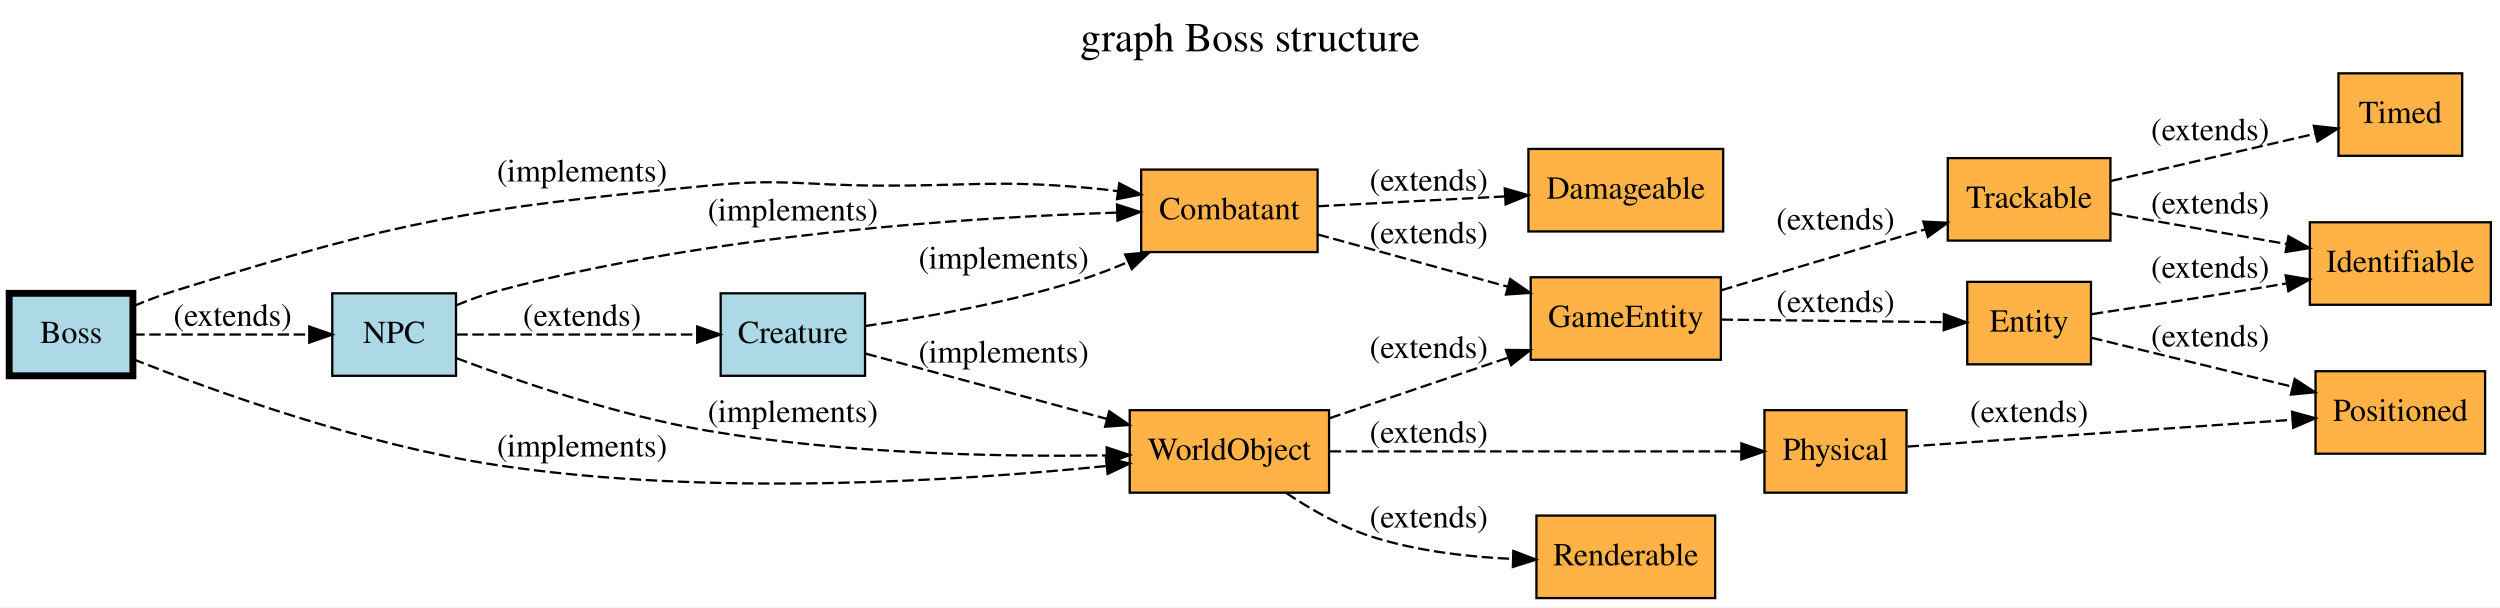
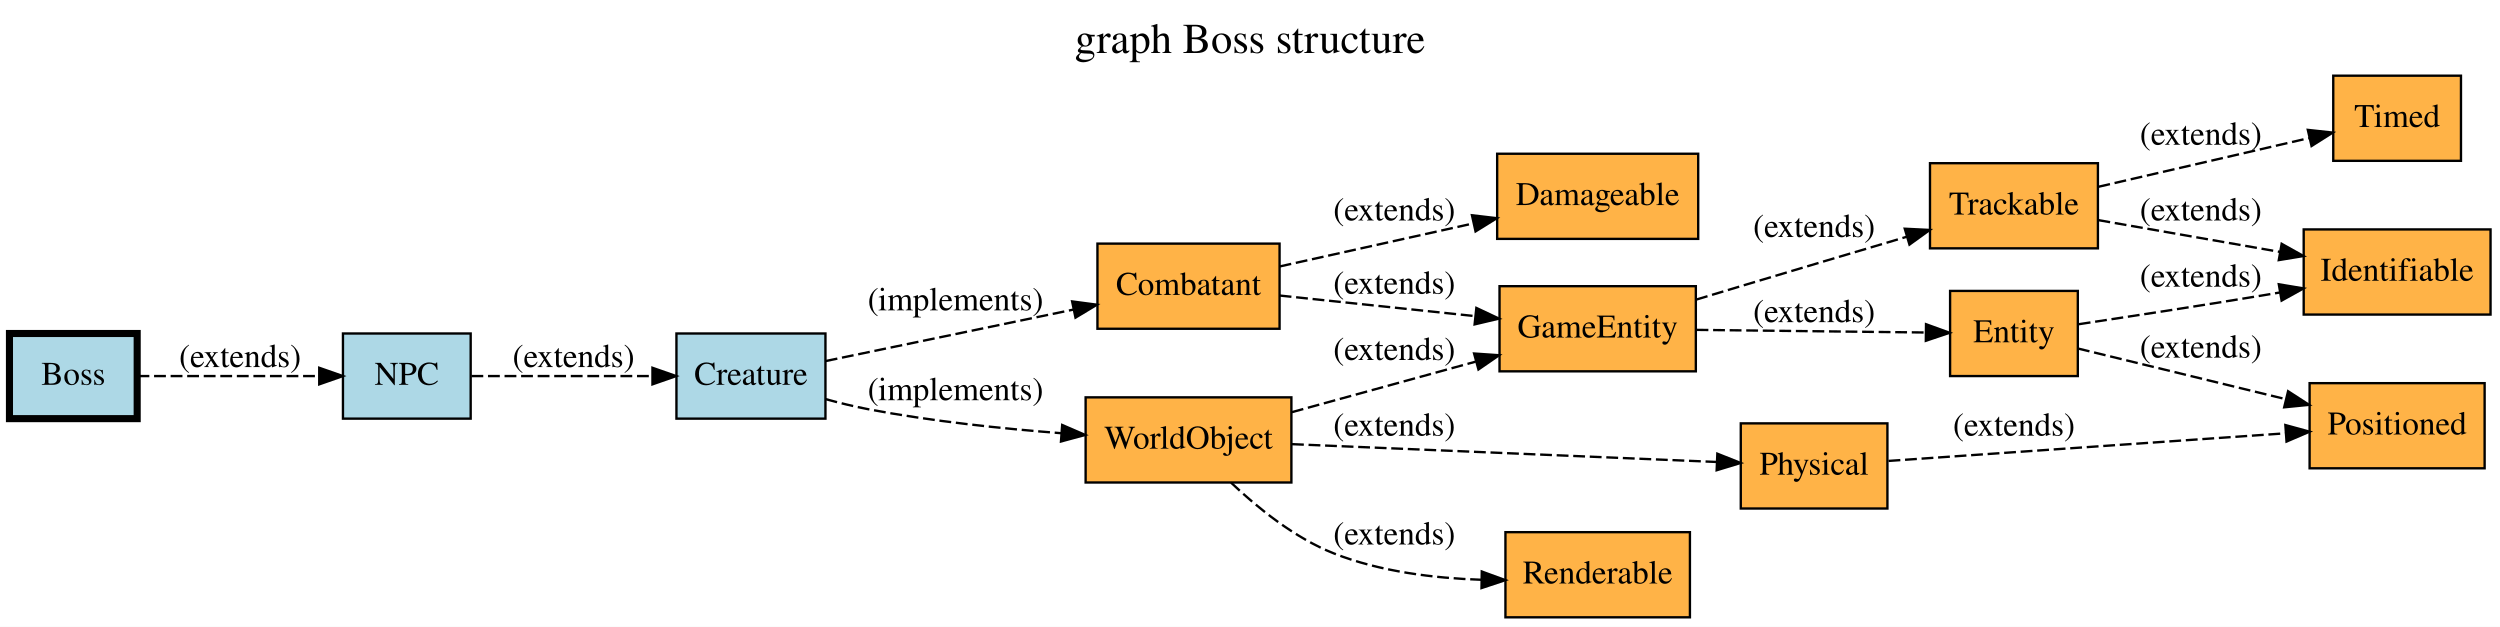
- <svg xmlns="http://www.w3.org/2000/svg" width="1091pt" height="265pt" viewBox="0.00 0.00 1091.00 265.00">
+ <svg xmlns="http://www.w3.org/2000/svg" width="1057pt" height="265pt" viewBox="0.00 0.00 1057.00 265.00">
  <g id="graph0" class="graph" transform="scale(1 1) rotate(0) translate(4 261)">
-     <polygon fill="white" stroke="transparent" points="-4,4 -4,-261 1087,-261 1087,4 -4,4" />
-     <text text-anchor="middle" x="541.5" y="-238.6" font-family="Times,serif" font-size="18.00">graph Boss structure</text>
+     <polygon fill="white" stroke="transparent" points="-4,4 -4,-261 1053,-261 1053,4 -4,4" />
+     <text text-anchor="middle" x="524.5" y="-238.6" font-family="Times,serif" font-size="18.00">graph Boss structure</text>
    <g id="node1" class="node">
-       <polygon fill="#add8e6" stroke="black" stroke-width="3" points="54,-133 0,-133 0,-97 54,-97 54,-133" />
-       <text text-anchor="middle" x="27" y="-111.3" font-family="Times,serif" font-size="14.00">Boss</text>
+       <polygon fill="#add8e6" stroke="black" stroke-width="3" points="54,-120 0,-120 0,-84 54,-84 54,-120" />
+       <text text-anchor="middle" x="27" y="-98.3" font-family="Times,serif" font-size="14.00">Boss</text>
+     </g>
+     <g id="node8" class="node">
+       <polygon fill="#add8e6" stroke="black" points="195,-120 141,-120 141,-84 195,-84 195,-120" />
+       <text text-anchor="middle" x="168" y="-98.3" font-family="Times,serif" font-size="14.00">NPC</text>
+     </g>
+     <g id="edge1" class="edge">
+       <path fill="none" stroke="black" stroke-dasharray="5,2" d="M54.14,-102C75.79,-102 106.78,-102 130.81,-102" />
+       <polygon fill="black" stroke="black" points="130.97,-105.5 140.97,-102 130.97,-98.5 130.97,-105.5" />
+       <text text-anchor="middle" x="97.5" y="-105.8" font-family="Times,serif" font-size="14.00">(extends)</text>
    </g>
    <g id="node2" class="node">
-       <polygon fill="#ffb347" stroke="black" points="571,-187 494,-187 494,-151 571,-151 571,-187" />
-       <text text-anchor="middle" x="532.5" y="-165.3" font-family="Times,serif" font-size="14.00">Combatant</text>
+       <polygon fill="#ffb347" stroke="black" points="537,-158 460,-158 460,-122 537,-122 537,-158" />
+       <text text-anchor="middle" x="498.5" y="-136.3" font-family="Times,serif" font-size="14.00">Combatant</text>
+     </g>
+     <g id="node4" class="node">
+       <polygon fill="#ffb347" stroke="black" points="714,-196 629,-196 629,-160 714,-160 714,-196" />
+       <text text-anchor="middle" x="671.5" y="-174.3" font-family="Times,serif" font-size="14.00">Damageable</text>
+     </g>
+     <g id="edge9" class="edge">
+       <path fill="none" stroke="black" stroke-dasharray="5,2" d="M537.03,-148.34C561.09,-153.69 592.64,-160.7 619.03,-166.56" />
+       <polygon fill="black" stroke="black" points="618.34,-169.99 628.86,-168.75 619.86,-163.16 618.34,-169.99" />
+       <text text-anchor="middle" x="585.5" y="-167.8" font-family="Times,serif" font-size="14.00">(extends)</text>
+     </g>
+     <g id="node6" class="node">
+       <polygon fill="#ffb347" stroke="black" points="713,-140 630,-140 630,-104 713,-104 713,-140" />
+       <text text-anchor="middle" x="671.5" y="-118.3" font-family="Times,serif" font-size="14.00">GameEntity</text>
+     </g>
+     <g id="edge8" class="edge">
+       <path fill="none" stroke="black" stroke-dasharray="5,2" d="M537.03,-136.05C561.24,-133.5 593.05,-130.15 619.54,-127.36" />
+       <polygon fill="black" stroke="black" points="620.2,-130.81 629.77,-126.29 619.46,-123.85 620.2,-130.81" />
+       <text text-anchor="middle" x="585.5" y="-136.8" font-family="Times,serif" font-size="14.00">(extends)</text>
+     </g>
+     <g id="node3" class="node">
+       <polygon fill="#add8e6" stroke="black" points="345,-120 282,-120 282,-84 345,-84 345,-120" />
+       <text text-anchor="middle" x="313.5" y="-98.3" font-family="Times,serif" font-size="14.00">Creature</text>
+     </g>
+     <g id="edge3" class="edge">
+       <path fill="none" stroke="black" stroke-dasharray="5,2" d="M345.13,-108.36C373.72,-114.3 416.81,-123.24 449.88,-130.11" />
+       <polygon fill="black" stroke="black" points="449.29,-133.56 459.79,-132.17 450.71,-126.71 449.29,-133.56" />
+       <text text-anchor="middle" x="400" y="-129.8" font-family="Times,serif" font-size="14.00">(implements)</text>
+     </g>
+     <g id="node14" class="node">
+       <polygon fill="#ffb347" stroke="black" points="542,-93 455,-93 455,-57 542,-57 542,-93" />
+       <text text-anchor="middle" x="498.5" y="-71.3" font-family="Times,serif" font-size="14.00">WorldObject</text>
+     </g>
+     <g id="edge4" class="edge">
+       <path fill="none" stroke="black" stroke-dasharray="5,2" d="M345.08,-92.25C350.98,-90.63 357.15,-89.12 363,-88 389.73,-82.89 419.86,-79.75 444.81,-77.83" />
+       <polygon fill="black" stroke="black" points="445.09,-81.32 454.81,-77.11 444.58,-74.34 445.09,-81.32" />
+       <text text-anchor="middle" x="400" y="-91.8" font-family="Times,serif" font-size="14.00">(implements)</text>
+     </g>
+     <g id="node5" class="node">
+       <polygon fill="#ffb347" stroke="black" points="874.5,-138 820.5,-138 820.5,-102 874.5,-102 874.5,-138" />
+       <text text-anchor="middle" x="847.5" y="-116.3" font-family="Times,serif" font-size="14.00">Entity</text>
+     </g>
+     <g id="node7" class="node">
+       <polygon fill="#ffb347" stroke="black" points="1049,-164 970,-164 970,-128 1049,-128 1049,-164" />
+       <text text-anchor="middle" x="1009.5" y="-142.3" font-family="Times,serif" font-size="14.00">Identifiable</text>
+     </g>
+     <g id="edge13" class="edge">
+       <path fill="none" stroke="black" stroke-dasharray="5,2" d="M874.9,-123.92C895.83,-127.07 925.81,-131.66 952,-136 954.63,-136.44 957.32,-136.89 960.04,-137.35" />
+       <polygon fill="black" stroke="black" points="959.47,-140.81 969.92,-139.06 960.66,-133.91 959.47,-140.81" />
+       <text text-anchor="middle" x="926.5" y="-139.8" font-family="Times,serif" font-size="14.00">(extends)</text>
+     </g>
+     <g id="node10" class="node">
+       <polygon fill="#ffb347" stroke="black" points="1046.5,-99 972.5,-99 972.5,-63 1046.5,-63 1046.5,-99" />
+       <text text-anchor="middle" x="1009.5" y="-77.3" font-family="Times,serif" font-size="14.00">Positioned</text>
+     </g>
+     <g id="edge14" class="edge">
+       <path fill="none" stroke="black" stroke-dasharray="5,2" d="M874.56,-113.65C898.33,-107.85 933.97,-99.17 962.52,-92.21" />
+       <polygon fill="black" stroke="black" points="963.4,-95.59 972.29,-89.83 961.75,-88.79 963.4,-95.59" />
+       <text text-anchor="middle" x="926.5" y="-109.8" font-family="Times,serif" font-size="14.00">(extends)</text>
+     </g>
+     <g id="edge10" class="edge">
+       <path fill="none" stroke="black" stroke-dasharray="5,2" d="M713.3,-121.53C742.6,-121.19 781.75,-120.74 810.02,-120.42" />
+       <polygon fill="black" stroke="black" points="810.32,-123.92 820.28,-120.3 810.24,-116.92 810.32,-123.92" />
+       <text text-anchor="middle" x="763" y="-124.8" font-family="Times,serif" font-size="14.00">(extends)</text>
+     </g>
+     <g id="node13" class="node">
+       <polygon fill="#ffb347" stroke="black" points="883,-192 812,-192 812,-156 883,-156 883,-192" />
+       <text text-anchor="middle" x="847.5" y="-170.3" font-family="Times,serif" font-size="14.00">Trackable</text>
+     </g>
+     <g id="edge11" class="edge">
+       <path fill="none" stroke="black" stroke-dasharray="5,2" d="M713.14,-134.32C719.45,-136.23 725.9,-138.17 732,-140 755.15,-146.94 780.95,-154.61 802.19,-160.9" />
+       <polygon fill="black" stroke="black" points="801.33,-164.3 811.91,-163.78 803.32,-157.58 801.33,-164.3" />
+       <text text-anchor="middle" x="763" y="-160.8" font-family="Times,serif" font-size="14.00">(extends)</text>
    </g>
    <g id="edge2" class="edge">
-       <path fill="none" stroke="black" stroke-dasharray="5,2" d="M54.18,-127.38C59.96,-129.81 66.12,-132.17 72,-134 172.8,-165.32 199.95,-169.73 305,-180 337.73,-183.2 346.11,-180.18 379,-180 419.89,-179.78 430.26,-182.57 471,-179 475.18,-178.63 479.5,-178.14 483.82,-177.58" />
-       <polygon fill="black" stroke="black" points="484.45,-181.02 493.85,-176.14 483.46,-174.09 484.45,-181.02" />
-       <text text-anchor="middle" x="250" y="-181.8" font-family="Times,serif" font-size="14.00">(implements)</text>
+       <path fill="none" stroke="black" stroke-dasharray="5,2" d="M195.32,-102C216.7,-102 247.23,-102 271.76,-102" />
+       <polygon fill="black" stroke="black" points="271.86,-105.5 281.86,-102 271.86,-98.5 271.86,-105.5" />
+       <text text-anchor="middle" x="238.5" y="-105.8" font-family="Times,serif" font-size="14.00">(extends)</text>
    </g>
-     <g id="node8" class="node">
-       <polygon fill="#add8e6" stroke="black" points="195,-133 141,-133 141,-97 195,-97 195,-133" />
-       <text text-anchor="middle" x="168" y="-111.3" font-family="Times,serif" font-size="14.00">NPC</text>
+     <g id="node9" class="node">
+       <polygon fill="#ffb347" stroke="black" points="794,-82 732,-82 732,-46 794,-46 794,-82" />
+       <text text-anchor="middle" x="763" y="-60.3" font-family="Times,serif" font-size="14.00">Physical</text>
    </g>
-     <g id="edge1" class="edge">
-       <path fill="none" stroke="black" stroke-dasharray="5,2" d="M54.14,-115C75.79,-115 106.78,-115 130.81,-115" />
-       <polygon fill="black" stroke="black" points="130.97,-118.5 140.97,-115 130.97,-111.5 130.97,-118.5" />
-       <text text-anchor="middle" x="97.5" y="-118.8" font-family="Times,serif" font-size="14.00">(extends)</text>
+     <g id="edge12" class="edge">
+       <path fill="none" stroke="black" stroke-dasharray="5,2" d="M794.47,-66.12C836.66,-69.05 913.21,-74.37 962.41,-77.8" />
+       <polygon fill="black" stroke="black" points="962.25,-81.29 972.47,-78.49 962.74,-74.31 962.25,-81.29" />
+       <text text-anchor="middle" x="847.5" y="-76.8" font-family="Times,serif" font-size="14.00">(extends)</text>
    </g>
-     <g id="node14" class="node">
-       <polygon fill="#ffb347" stroke="black" points="576,-82 489,-82 489,-46 576,-46 576,-82" />
-       <text text-anchor="middle" x="532.5" y="-60.3" font-family="Times,serif" font-size="14.00">WorldObject</text>
+     <g id="node11" class="node">
+       <polygon fill="#ffb347" stroke="black" points="710.5,-36 632.5,-36 632.5,0 710.5,0 710.5,-36" />
+       <text text-anchor="middle" x="671.5" y="-14.3" font-family="Times,serif" font-size="14.00">Renderable</text>
    </g>
-     <g id="edge3" class="edge">
-       <path fill="none" stroke="black" stroke-dasharray="5,2" d="M54.07,-104.24C89.37,-90.31 154.68,-66.78 213,-58 305.73,-44.04 415.35,-51.2 478.8,-57.63" />
-       <polygon fill="black" stroke="black" points="478.65,-61.14 488.96,-58.7 479.38,-54.18 478.65,-61.14" />
-       <text text-anchor="middle" x="250" y="-61.8" font-family="Times,serif" font-size="14.00">(implements)</text>
+     <g id="node12" class="node">
+       <polygon fill="#ffb347" stroke="black" points="1036.5,-229 982.5,-229 982.5,-193 1036.5,-193 1036.5,-229" />
+       <text text-anchor="middle" x="1009.5" y="-207.3" font-family="Times,serif" font-size="14.00">Timed</text>
    </g>
-     <g id="node4" class="node">
-       <polygon fill="#ffb347" stroke="black" points="748,-196 663,-196 663,-160 748,-160 748,-196" />
-       <text text-anchor="middle" x="705.5" y="-174.3" font-family="Times,serif" font-size="14.00">Damageable</text>
+     <g id="edge15" class="edge">
+       <path fill="none" stroke="black" stroke-dasharray="5,2" d="M883.22,-167.92C905.67,-163.99 935.23,-158.82 959.99,-154.49" />
+       <polygon fill="black" stroke="black" points="960.68,-157.92 969.92,-152.75 959.47,-151.03 960.68,-157.92" />
+       <text text-anchor="middle" x="926.5" y="-167.8" font-family="Times,serif" font-size="14.00">(extends)</text>
+     </g>
+     <g id="edge16" class="edge">
+       <path fill="none" stroke="black" stroke-dasharray="5,2" d="M883.22,-182.03C909.51,-188.11 945.52,-196.44 972.19,-202.6" />
+       <polygon fill="black" stroke="black" points="971.74,-206.09 982.28,-204.94 973.32,-199.27 971.74,-206.09" />
+       <text text-anchor="middle" x="926.5" y="-199.8" font-family="Times,serif" font-size="14.00">(extends)</text>
    </g>
    <g id="edge5" class="edge">
-       <path fill="none" stroke="black" stroke-dasharray="5,2" d="M571.03,-170.98C594.98,-172.24 626.36,-173.89 652.68,-175.27" />
-       <polygon fill="black" stroke="black" points="652.69,-178.78 662.86,-175.81 653.06,-171.79 652.69,-178.78" />
-       <text text-anchor="middle" x="619.5" y="-177.8" font-family="Times,serif" font-size="14.00">(extends)</text>
+       <path fill="none" stroke="black" stroke-dasharray="5,2" d="M542.21,-86.74C565.77,-93.21 595.18,-101.3 619.89,-108.09" />
+       <polygon fill="black" stroke="black" points="619.24,-111.54 629.81,-110.81 621.09,-104.79 619.24,-111.54" />
+       <text text-anchor="middle" x="585.5" y="-108.8" font-family="Times,serif" font-size="14.00">(extends)</text>
    </g>
-     <g id="node6" class="node">
-       <polygon fill="#ffb347" stroke="black" points="747,-140 664,-140 664,-104 747,-104 747,-140" />
-       <text text-anchor="middle" x="705.5" y="-118.3" font-family="Times,serif" font-size="14.00">GameEntity</text>
-     </g>
-     <g id="edge4" class="edge">
-       <path fill="none" stroke="black" stroke-dasharray="5,2" d="M571.03,-158.69C595.35,-152 627.33,-143.21 653.89,-135.91" />
-       <polygon fill="black" stroke="black" points="655.06,-139.22 663.77,-133.19 653.2,-132.47 655.06,-139.22" />
-       <text text-anchor="middle" x="619.5" y="-154.8" font-family="Times,serif" font-size="14.00">(extends)</text>
-     </g>
-     <g id="node3" class="node">
-       <polygon fill="#add8e6" stroke="black" points="373.5,-133 310.5,-133 310.5,-97 373.5,-97 373.5,-133" />
-       <text text-anchor="middle" x="342" y="-111.3" font-family="Times,serif" font-size="14.00">Creature</text>
-     </g>
-     <g id="edge15" class="edge">
-       <path fill="none" stroke="black" stroke-dasharray="5,2" d="M373.56,-118.74C399.84,-122.48 438.55,-129.25 471,-140 476.67,-141.88 482.49,-144.17 488.18,-146.62" />
-       <polygon fill="black" stroke="black" points="487.02,-149.94 497.57,-150.88 489.91,-143.57 487.02,-149.94" />
-       <text text-anchor="middle" x="434" y="-143.8" font-family="Times,serif" font-size="14.00">(implements)</text>
-     </g>
-     <g id="edge16" class="edge">
-       <path fill="none" stroke="black" stroke-dasharray="5,2" d="M373.71,-106.69C402.19,-98.99 445.17,-87.36 479.09,-78.18" />
-       <polygon fill="black" stroke="black" points="480.1,-81.53 488.84,-75.54 478.27,-74.78 480.1,-81.53" />
-       <text text-anchor="middle" x="434" y="-102.8" font-family="Times,serif" font-size="14.00">(implements)</text>
-     </g>
-     <g id="node5" class="node">
-       <polygon fill="#ffb347" stroke="black" points="908.5,-138 854.5,-138 854.5,-102 908.5,-102 908.5,-138" />
-       <text text-anchor="middle" x="881.5" y="-116.3" font-family="Times,serif" font-size="14.00">Entity</text>
-     </g>
-     <g id="node7" class="node">
-       <polygon fill="#ffb347" stroke="black" points="1083,-164 1004,-164 1004,-128 1083,-128 1083,-164" />
-       <text text-anchor="middle" x="1043.5" y="-142.3" font-family="Times,serif" font-size="14.00">Identifiable</text>
-     </g>
-     <g id="edge19" class="edge">
-       <path fill="none" stroke="black" stroke-dasharray="5,2" d="M908.9,-123.92C929.83,-127.07 959.81,-131.66 986,-136 988.63,-136.44 991.32,-136.89 994.04,-137.35" />
-       <polygon fill="black" stroke="black" points="993.47,-140.81 1003.92,-139.06 994.66,-133.91 993.47,-140.81" />
-       <text text-anchor="middle" x="960.5" y="-139.8" font-family="Times,serif" font-size="14.00">(extends)</text>
-     </g>
-     <g id="node10" class="node">
-       <polygon fill="#ffb347" stroke="black" points="1080.5,-99 1006.5,-99 1006.5,-63 1080.5,-63 1080.5,-99" />
-       <text text-anchor="middle" x="1043.5" y="-77.3" font-family="Times,serif" font-size="14.00">Positioned</text>
-     </g>
-     <g id="edge20" class="edge">
-       <path fill="none" stroke="black" stroke-dasharray="5,2" d="M908.56,-113.65C932.33,-107.85 967.97,-99.17 996.52,-92.21" />
-       <polygon fill="black" stroke="black" points="997.4,-95.59 1006.29,-89.83 995.75,-88.79 997.4,-95.59" />
-       <text text-anchor="middle" x="960.5" y="-109.8" font-family="Times,serif" font-size="14.00">(extends)</text>
-     </g>
-     <g id="edge13" class="edge">
-       <path fill="none" stroke="black" stroke-dasharray="5,2" d="M747.3,-121.53C776.6,-121.19 815.75,-120.74 844.02,-120.42" />
-       <polygon fill="black" stroke="black" points="844.32,-123.92 854.28,-120.3 844.24,-116.92 844.32,-123.92" />
-       <text text-anchor="middle" x="797" y="-124.8" font-family="Times,serif" font-size="14.00">(extends)</text>
-     </g>
-     <g id="node13" class="node">
-       <polygon fill="#ffb347" stroke="black" points="917,-192 846,-192 846,-156 917,-156 917,-192" />
-       <text text-anchor="middle" x="881.5" y="-170.3" font-family="Times,serif" font-size="14.00">Trackable</text>
-     </g>
-     <g id="edge14" class="edge">
-       <path fill="none" stroke="black" stroke-dasharray="5,2" d="M747.14,-134.32C753.45,-136.23 759.9,-138.17 766,-140 789.15,-146.94 814.95,-154.61 836.19,-160.9" />
-       <polygon fill="black" stroke="black" points="835.33,-164.3 845.91,-163.78 837.32,-157.58 835.33,-164.3" />
-       <text text-anchor="middle" x="797" y="-160.8" font-family="Times,serif" font-size="14.00">(extends)</text>
-     </g>
-     <g id="edge10" class="edge">
-       <path fill="none" stroke="black" stroke-dasharray="5,2" d="M195.07,-127.75C200.86,-130.16 207.05,-132.41 213,-134 306.68,-158.99 420.44,-166.17 483.51,-168.22" />
-       <polygon fill="black" stroke="black" points="483.46,-171.72 493.56,-168.51 483.67,-164.72 483.46,-171.72" />
-       <text text-anchor="middle" x="342" y="-164.8" font-family="Times,serif" font-size="14.00">(implements)</text>
-     </g>
-     <g id="edge9" class="edge">
-       <path fill="none" stroke="black" stroke-dasharray="5,2" d="M195.12,-115C223.02,-115 267.61,-115 300.16,-115" />
-       <polygon fill="black" stroke="black" points="300.26,-118.5 310.26,-115 300.26,-111.5 300.26,-118.5" />
-       <text text-anchor="middle" x="250" y="-118.8" font-family="Times,serif" font-size="14.00">(extends)</text>
-     </g>
-     <g id="edge11" class="edge">
-       <path fill="none" stroke="black" stroke-dasharray="5,2" d="M195.09,-104.72C222.1,-94.6 265.79,-79.72 305,-73 363.96,-62.9 432.76,-61.62 478.92,-62.25" />
-       <polygon fill="black" stroke="black" points="478.94,-65.75 489,-62.42 479.06,-58.75 478.94,-65.75" />
-       <text text-anchor="middle" x="342" y="-76.8" font-family="Times,serif" font-size="14.00">(implements)</text>
-     </g>
-     <g id="node9" class="node">
-       <polygon fill="#ffb347" stroke="black" points="828,-82 766,-82 766,-46 828,-46 828,-82" />
-       <text text-anchor="middle" x="797" y="-60.3" font-family="Times,serif" font-size="14.00">Physical</text>
-     </g>
-     <g id="edge12" class="edge">
-       <path fill="none" stroke="black" stroke-dasharray="5,2" d="M828.47,-66.12C870.66,-69.05 947.21,-74.37 996.41,-77.8" />
-       <polygon fill="black" stroke="black" points="996.25,-81.29 1006.47,-78.49 996.74,-74.31 996.25,-81.29" />
-       <text text-anchor="middle" x="881.5" y="-76.8" font-family="Times,serif" font-size="14.00">(extends)</text>
-     </g>
-     <g id="node11" class="node">
-       <polygon fill="#ffb347" stroke="black" points="744.5,-36 666.5,-36 666.5,0 744.5,0 744.5,-36" />
-       <text text-anchor="middle" x="705.5" y="-14.3" font-family="Times,serif" font-size="14.00">Renderable</text>
-     </g>
-     <g id="node12" class="node">
-       <polygon fill="#ffb347" stroke="black" points="1070.5,-229 1016.5,-229 1016.5,-193 1070.5,-193 1070.5,-229" />
-       <text text-anchor="middle" x="1043.5" y="-207.3" font-family="Times,serif" font-size="14.00">Timed</text>
-     </g>
-     <g id="edge17" class="edge">
-       <path fill="none" stroke="black" stroke-dasharray="5,2" d="M917.22,-167.92C939.67,-163.99 969.23,-158.82 993.99,-154.49" />
-       <polygon fill="black" stroke="black" points="994.68,-157.92 1003.92,-152.75 993.47,-151.03 994.68,-157.92" />
-       <text text-anchor="middle" x="960.5" y="-167.8" font-family="Times,serif" font-size="14.00">(extends)</text>
-     </g>
-     <g id="edge18" class="edge">
-       <path fill="none" stroke="black" stroke-dasharray="5,2" d="M917.22,-182.03C943.51,-188.11 979.52,-196.44 1006.19,-202.6" />
-       <polygon fill="black" stroke="black" points="1005.74,-206.09 1016.28,-204.94 1007.32,-199.27 1005.74,-206.09" />
-       <text text-anchor="middle" x="960.5" y="-199.8" font-family="Times,serif" font-size="14.00">(extends)</text>
+     <g id="edge7" class="edge">
+       <path fill="none" stroke="black" stroke-dasharray="5,2" d="M542.26,-73.21C591.93,-71.13 673.26,-67.72 721.81,-65.68" />
+       <polygon fill="black" stroke="black" points="722.09,-69.18 731.94,-65.26 721.8,-62.18 722.09,-69.18" />
+       <text text-anchor="middle" x="585.5" y="-76.8" font-family="Times,serif" font-size="14.00">(extends)</text>
    </g>
    <g id="edge6" class="edge">
-       <path fill="none" stroke="black" stroke-dasharray="5,2" d="M576.21,-78.49C599.88,-86.51 629.44,-96.54 654.22,-104.94" />
-       <polygon fill="black" stroke="black" points="653.21,-108.3 663.81,-108.2 655.46,-101.67 653.21,-108.3" />
-       <text text-anchor="middle" x="619.5" y="-104.8" font-family="Times,serif" font-size="14.00">(extends)</text>
-     </g>
-     <g id="edge8" class="edge">
-       <path fill="none" stroke="black" stroke-dasharray="5,2" d="M576.26,-64C625.93,-64 707.26,-64 755.81,-64" />
-       <polygon fill="black" stroke="black" points="755.94,-67.5 765.94,-64 755.94,-60.5 755.94,-67.5" />
-       <text text-anchor="middle" x="619.5" y="-67.8" font-family="Times,serif" font-size="14.00">(extends)</text>
-     </g>
-     <g id="edge7" class="edge">
-       <path fill="none" stroke="black" stroke-dasharray="5,2" d="M557.24,-45.91C567.91,-38.75 581.01,-31.24 594,-27 613.79,-20.55 636.58,-17.94 656.3,-17.08" />
-       <polygon fill="black" stroke="black" points="656.42,-20.58 666.31,-16.78 656.21,-13.58 656.42,-20.58" />
-       <text text-anchor="middle" x="619.5" y="-30.8" font-family="Times,serif" font-size="14.00">(extends)</text>
+       <path fill="none" stroke="black" stroke-dasharray="5,2" d="M516.49,-56.94C527.73,-46.25 543.41,-33.55 560,-27 579.51,-19.3 602.44,-16.52 622.34,-15.87" />
+       <polygon fill="black" stroke="black" points="622.49,-19.37 632.44,-15.72 622.38,-12.37 622.49,-19.37" />
+       <text text-anchor="middle" x="585.5" y="-30.8" font-family="Times,serif" font-size="14.00">(extends)</text>
    </g>
  </g>
</svg>
